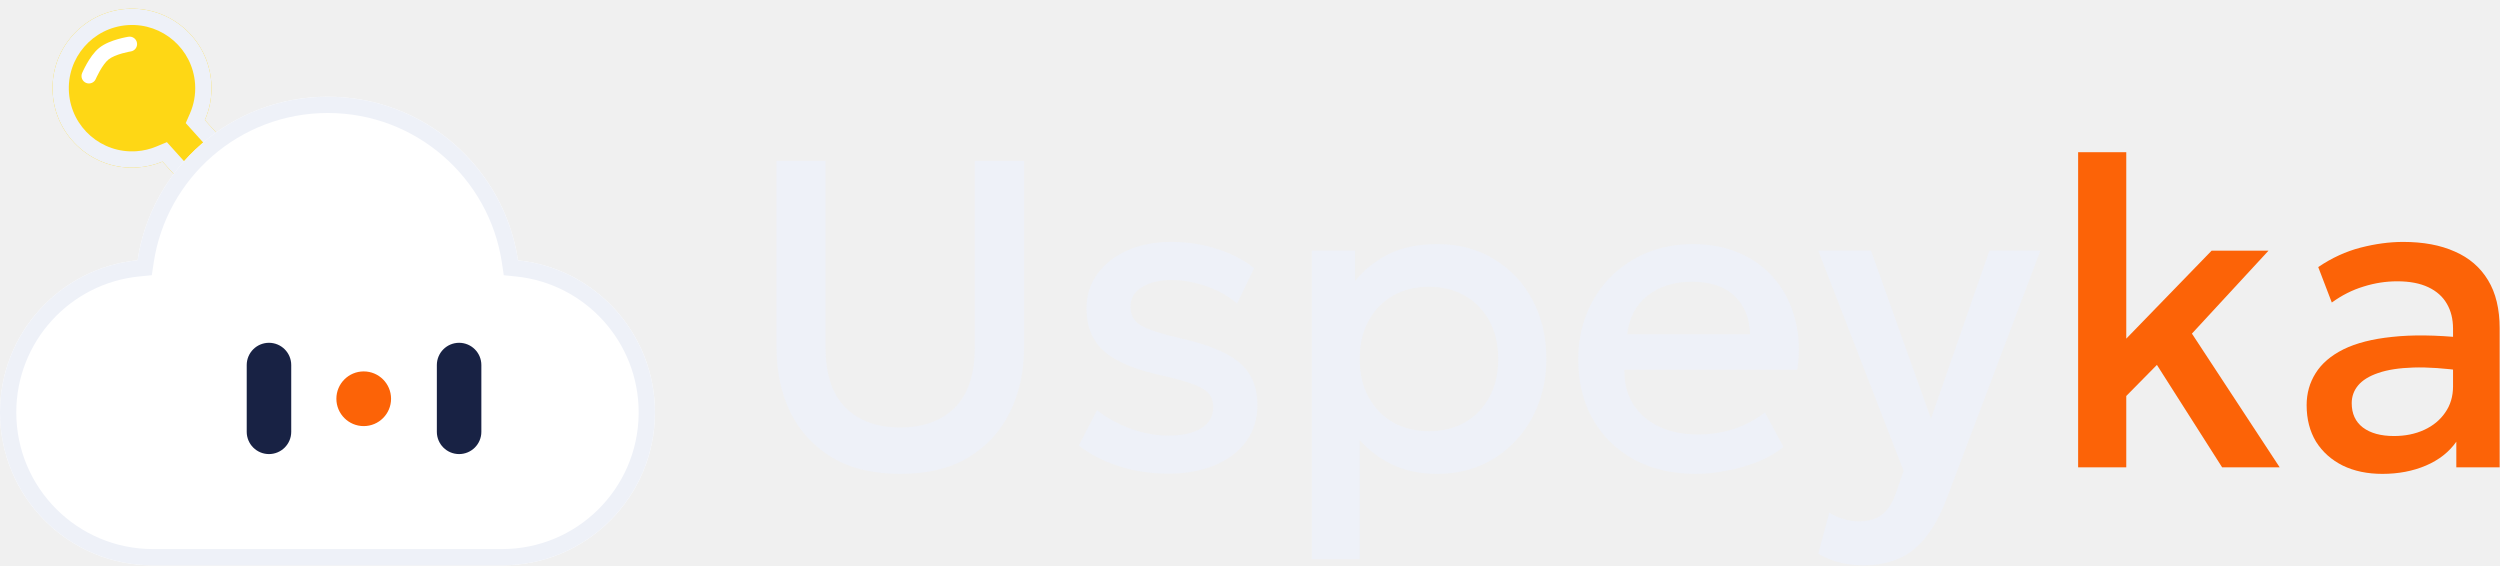
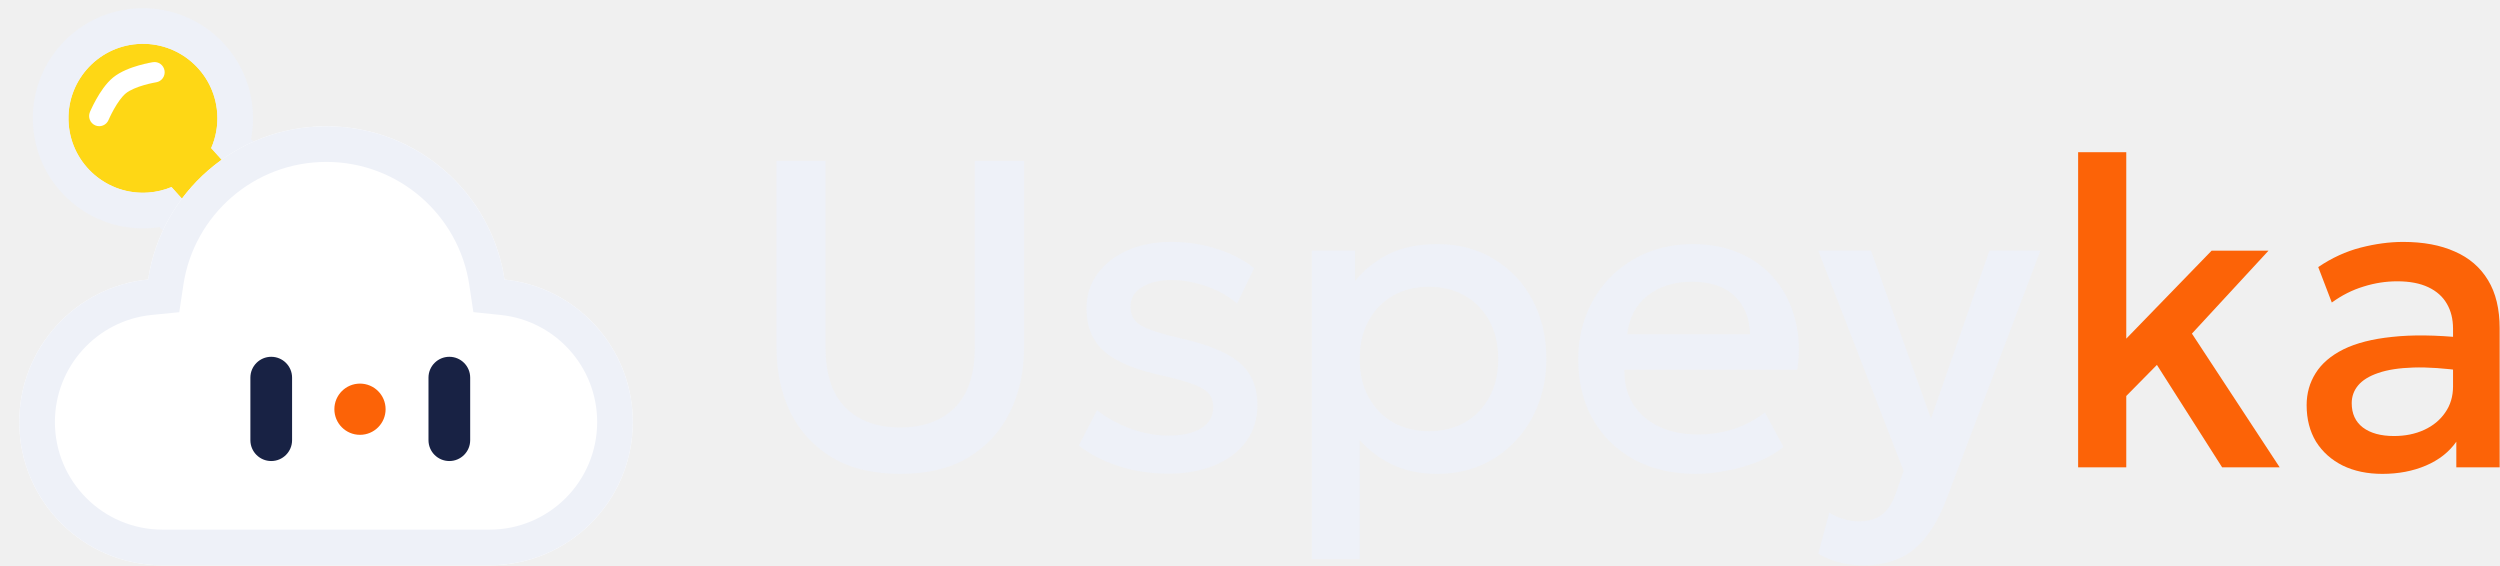
<svg xmlns="http://www.w3.org/2000/svg" width="2856" height="646" viewBox="0 0 2856 646" fill="none">
-   <path d="M144.197 10.172C194.213 6.519 237.721 44.104 241.373 94.12C242.486 109.363 239.768 124.001 234.037 137.091L298.742 208.962L248.384 254.297L185.649 184.613C176.888 188.25 167.404 190.567 157.425 191.296C107.409 194.949 63.901 157.363 60.249 107.347C56.596 57.331 94.181 13.824 144.197 10.172Z" fill="#FED715" />
-   <path d="M222.821 95.475C219.939 56.016 185.861 26.288 146.484 28.662L145.552 28.724C105.783 31.629 75.897 66.223 78.802 105.993C81.706 145.762 116.3 175.648 156.07 172.743L157.425 191.296C107.409 194.949 63.901 157.363 60.249 107.347C56.596 57.331 94.181 13.824 144.197 10.172C194.213 6.519 237.721 44.104 241.373 94.12C242.486 109.363 239.768 124.001 234.037 137.091L298.742 208.962L248.384 254.297L185.649 184.613C176.888 188.25 167.404 190.567 157.425 191.296L156.07 172.743C164.034 172.162 171.569 170.316 178.516 167.432L190.669 162.387L249.763 228.026L272.47 207.582L212.184 140.62L216.997 129.63C221.402 119.569 223.57 108.352 222.895 96.613L222.821 95.475Z" fill="#EEF1F8" />
-   <path d="M374.472 110.485C484.675 110.485 575.929 191.609 591.778 297.396C679.681 306.528 748.218 380.837 748.218 471.156C748.218 567.643 670 645.861 573.513 645.861H174.706C78.219 645.861 8.52467e-05 567.643 0 471.156C0 380.584 68.921 306.112 157.177 297.32C173.058 191.57 264.296 110.485 374.472 110.485Z" fill="white" />
-   <path d="M573.513 627.259V645.861H174.706V627.259H573.513ZM729.616 471.156C729.616 390.466 668.379 324.055 589.855 315.898L575.517 314.408L573.38 300.152C558.875 203.336 475.329 129.087 374.472 129.087C273.64 129.087 190.108 203.301 175.574 300.082L173.424 314.396L159.021 315.83C80.182 323.684 18.602 390.24 18.602 471.156C18.602 557.369 88.492 627.259 174.706 627.259V645.861C78.219 645.861 8.52467e-05 567.643 0 471.156C0 380.584 68.921 306.112 157.177 297.32C173.058 191.57 264.296 110.485 374.472 110.485C484.675 110.485 575.929 191.609 591.778 297.396C679.681 306.528 748.218 380.837 748.218 471.156C748.218 567.643 670 645.861 573.513 645.861V627.259C659.052 627.259 728.523 558.457 729.603 473.173L729.616 471.156Z" fill="#EEF1F8" />
-   <path d="M281.853 417.037C281.853 402.995 293.236 391.612 307.278 391.612V391.612C321.319 391.612 332.703 402.995 332.703 417.037V493.311C332.703 507.353 321.319 518.736 307.278 518.736V518.736C293.236 518.736 281.853 507.353 281.853 493.311V417.037Z" fill="#182244" />
-   <path d="M499.054 417.037C499.054 402.995 510.437 391.612 524.479 391.612V391.612C538.521 391.612 549.904 402.995 549.904 417.037V493.311C549.904 507.353 538.521 518.736 524.479 518.736V518.736C510.437 518.736 499.054 507.353 499.054 493.311V417.037Z" fill="#182244" />
-   <path d="M446.751 455.538C446.751 472.789 432.766 486.774 415.515 486.774C398.264 486.774 384.279 472.789 384.279 455.538C384.279 438.286 398.264 424.301 415.515 424.301C432.766 424.301 446.751 438.286 446.751 455.538Z" fill="#FC6307" />
+   <g transform="matrix(0.8143 0 0 0.8143 -113.17 -141.65)">
+     <path d="M331.885 235.702C389.424 231.5 439.474 274.738 443.676 332.277C444.957 349.812 441.83 366.651 435.237 381.71L509.673 464.39L451.742 516.544L379.571 436.379C369.492 440.563 358.582 443.229 347.102 444.068C289.563 448.27 239.512 405.032 235.31 347.493C231.108 289.955 274.347 239.904 331.885 235.702Z" fill="#FED715" />
+     <path d="M235.417 348.839C240.295 405.704 290.012 448.237 347.101 444.068C358.581 443.229 369.492 440.563 379.57 436.379L451.741 516.544L509.673 464.39L435.236 381.709C441.624 367.122 444.758 350.862 443.783 333.918L443.676 332.277C439.474 274.738 389.423 231.5 331.884 235.702C274.346 239.904 231.108 289.955 235.31 347.493L235.417 348.839ZM493.543 328.635C494.554 342.475 493.698 356.061 491.184 369.126L580.287 468.096L448.036 587.157L362.878 492.568C358.881 493.177 354.834 493.636 350.743 493.935C265.664 500.148 191.656 436.214 185.443 351.135C179.23 266.056 243.163 192.048 328.243 185.835C413.322 179.622 487.33 243.556 493.543 328.635Z" fill="#EEF1F8" />
+     <path d="M596.794 351.103C723.571 351.103 828.549 444.427 846.782 566.124C947.906 576.63 1026.75 662.115 1026.75 766.018C1026.75 877.017 936.769 967 825.77 967H366.982C255.983 967 166 877.017 166 766.018C166 661.825 245.287 576.152 346.817 566.037C365.087 444.382 470.047 351.103 596.794 351.103Z" fill="white" />
+     <path d="M976.752 766.019C976.752 687.997 917.529 623.743 841.615 615.856L803.075 611.853L797.334 573.533C782.714 475.95 698.451 401.103 596.794 401.103C495.161 401.103 410.912 475.914 396.263 573.463L390.485 611.935L351.773 615.791C275.554 623.384 216 687.777 216 766.019C216 849.403 283.597 917 366.981 917V967L365.682 966.996C255.714 966.299 166.701 877.286 166.004 767.318L166 766.019C166 661.825 245.287 576.152 346.817 566.037C365.087 444.382 470.047 351.103 596.794 351.103L598.278 351.106C724.39 351.832 828.621 444.902 846.782 566.124C947.906 576.629 1026.75 662.116 1026.75 766.019L1026.75 767.318C1026.05 877.719 936.335 966.999 825.771 966.999L825.77 967H366.981V917H825.771C909.155 917 976.752 849.403 976.752 766.019Z" fill="#EEF1F8" />
+     <path d="M490.244 703.76C490.244 687.606 503.339 674.511 519.492 674.511C535.646 674.511 548.741 687.606 548.741 703.76V791.507C548.741 807.66 535.646 820.755 519.492 820.755C503.339 820.755 490.244 807.66 490.244 791.507V703.76Z" fill="#182244" />
+     <path d="M740.112 703.76C740.112 687.606 753.207 674.511 769.361 674.511C785.515 674.511 798.61 687.606 798.61 703.76V791.507C798.61 807.66 785.515 820.755 769.361 820.755C753.207 820.755 740.112 807.66 740.112 791.507V703.76Z" fill="#182244" />
+     <path d="M679.944 748.051C679.944 767.897 663.855 783.986 644.009 783.986C624.164 783.986 608.075 767.897 608.075 748.051C608.075 728.206 624.164 712.117 644.009 712.117C663.855 712.117 679.944 728.206 679.944 748.051Z" fill="#FC6307" />
+     <path d="M353.655 261.168C361.399 259.969 368.643 265.324 369.833 273.129C371.023 280.932 365.711 288.23 357.968 289.431C357.962 289.432 357.954 289.434 357.944 289.436C357.905 289.442 357.836 289.453 357.74 289.469C357.547 289.501 357.24 289.554 356.832 289.626C356.014 289.772 354.793 289.998 353.264 290.313C350.192 290.945 345.938 291.918 341.235 293.27C331.324 296.119 321.366 300.118 315.506 304.909C309.806 309.569 303.785 318.289 298.814 327.132C296.452 331.332 294.534 335.18 293.211 337.972C292.552 339.362 292.048 340.476 291.714 341.226C291.548 341.6 291.425 341.883 291.348 342.062C291.309 342.151 291.282 342.215 291.266 342.251L291.253 342.278C288.196 349.547 279.872 352.944 272.657 349.864C265.442 346.783 262.071 338.393 265.128 331.122L278.157 336.684C265.127 331.121 265.128 331.119 265.129 331.117L265.131 331.112C265.132 331.109 265.134 331.105 265.136 331.1C265.139 331.092 265.144 331.081 265.149 331.069C265.159 331.044 265.173 331.011 265.19 330.972C265.223 330.894 265.269 330.788 265.327 330.655C265.442 330.388 265.605 330.013 265.814 329.541C266.232 328.6 266.836 327.269 267.605 325.645C269.14 322.407 271.362 317.946 274.124 313.034C279.4 303.65 287.569 290.924 297.63 282.699C308.184 274.072 322.847 268.819 333.453 265.771C339.009 264.174 343.988 263.035 347.584 262.295C349.388 261.923 350.861 261.649 351.902 261.464C352.424 261.371 352.839 261.301 353.135 261.252C353.282 261.227 353.4 261.208 353.487 261.194C353.53 261.187 353.567 261.182 353.594 261.178C353.608 261.176 353.62 261.173 353.63 261.171C353.635 261.17 353.639 261.17 353.643 261.17C353.645 261.169 353.649 261.17 353.65 261.17C353.655 261.191 353.738 261.717 355.7 274.584L353.655 261.168Z" fill="white" />
+   </g>
  <path d="M2721.6 541.361C2704.44 541.361 2689.35 538.195 2676.35 531.861C2663.35 525.361 2653.19 516.278 2645.85 504.611C2638.69 492.778 2635.1 478.861 2635.1 462.861C2635.1 449.361 2638.52 437.195 2645.35 426.361C2652.19 415.361 2662.77 406.278 2677.1 399.111C2691.6 391.945 2710.19 387.195 2732.85 384.861C2755.52 382.361 2782.77 382.695 2814.6 385.861L2815.6 423.861C2792.94 420.695 2773.44 419.361 2757.1 419.861C2740.77 420.361 2727.35 422.445 2716.85 426.111C2706.52 429.611 2698.85 434.361 2693.85 440.361C2689.02 446.195 2686.6 452.945 2686.6 460.611C2686.6 472.611 2690.85 481.861 2699.35 488.361C2708.02 494.861 2719.85 498.111 2734.85 498.111C2747.69 498.111 2759.19 495.778 2769.35 491.111C2779.52 486.445 2787.52 479.861 2793.35 471.361C2799.35 462.861 2802.35 452.861 2802.35 441.361V375.611C2802.35 364.611 2800.02 355.111 2795.35 347.111C2790.69 338.945 2783.6 332.611 2774.1 328.111C2764.6 323.611 2752.77 321.361 2738.6 321.361C2725.6 321.361 2712.77 323.361 2700.1 327.361C2687.44 331.195 2675.35 337.278 2663.85 345.611L2648.35 305.111C2663.85 294.611 2680.02 287.195 2696.85 282.861C2713.69 278.528 2729.85 276.361 2745.35 276.361C2768.35 276.361 2788.02 280.028 2804.35 287.361C2820.85 294.528 2833.52 305.445 2842.35 320.111C2851.19 334.611 2855.6 352.945 2855.6 375.111V533.861H2806.1V504.611C2797.77 516.445 2786.19 525.528 2771.35 531.861C2756.52 538.195 2739.94 541.361 2721.6 541.361Z" fill="#FC6307" />
  <path d="M2374.05 533.861V173.861H2429.05V386.861L2526.55 286.361H2591.55L2504.05 381.111L2604.3 533.861H2538.55L2464.05 416.861L2429.05 452.361V533.861H2374.05Z" fill="#FC6307" />
  <path d="M2129.18 645.861C2120.18 645.861 2111.35 644.861 2102.68 642.861C2094.02 640.861 2085.52 637.445 2077.18 632.611L2089.68 585.611C2094.85 588.945 2100.52 591.445 2106.68 593.111C2112.85 594.778 2118.35 595.611 2123.18 595.611C2134.85 595.611 2144.02 592.861 2150.68 587.361C2157.35 581.861 2162.6 573.361 2166.43 561.861L2174.68 537.861L2077.18 286.361H2137.43L2205.93 478.361L2272.68 286.361H2330.93L2223.93 569.611C2216.27 589.445 2207.68 604.861 2198.18 615.861C2188.68 627.028 2178.18 634.778 2166.68 639.111C2155.18 643.611 2142.68 645.861 2129.18 645.861Z" fill="#EEF1F8" />
  <path d="M1937.24 541.361C1910.58 541.361 1887.16 535.945 1866.99 525.111C1846.83 514.111 1831.08 498.778 1819.74 479.111C1808.58 459.445 1802.99 436.611 1802.99 410.611C1802.99 391.611 1806.24 374.111 1812.74 358.111C1819.24 341.945 1828.41 327.945 1840.24 316.111C1852.08 304.278 1865.91 295.111 1881.74 288.611C1897.74 282.111 1915.16 278.861 1933.99 278.861C1954.49 278.861 1972.74 282.528 1988.74 289.861C2004.74 297.028 2017.99 307.111 2028.49 320.111C2039.16 333.111 2046.66 348.361 2050.99 365.861C2055.49 383.195 2056.24 402.028 2053.24 422.361H1855.74C1855.41 437.195 1858.66 450.195 1865.49 461.361C1872.33 472.361 1882.08 480.945 1894.74 487.111C1907.58 493.278 1922.66 496.361 1939.99 496.361C1953.99 496.361 1967.49 494.278 1980.49 490.111C1993.66 485.778 2005.58 479.445 2016.24 471.111L2037.49 510.611C2029.49 517.111 2019.83 522.695 2008.49 527.361C1997.16 531.861 1985.33 535.278 1972.99 537.611C1960.66 540.111 1948.74 541.361 1937.24 541.361ZM1858.99 381.861H1999.24C1998.74 363.195 1992.74 348.528 1981.24 337.861C1969.91 327.195 1953.74 321.861 1932.74 321.861C1912.41 321.861 1895.49 327.195 1881.99 337.861C1868.66 348.528 1860.99 363.195 1858.99 381.861Z" fill="#EEF1F8" />
  <path d="M1498.56 638.861V286.361H1548.06V321.111C1557.89 308.611 1570.47 298.445 1585.81 290.611C1601.14 282.778 1620.06 278.861 1642.56 278.861C1666.72 278.861 1688.14 284.611 1706.81 296.111C1725.64 307.445 1740.31 323.028 1750.81 342.861C1761.31 362.528 1766.56 384.945 1766.56 410.111C1766.56 428.278 1763.56 445.361 1757.56 461.361C1751.56 477.195 1742.97 491.111 1731.81 503.111C1720.81 515.111 1707.64 524.528 1692.31 531.361C1677.14 538.028 1660.31 541.361 1641.81 541.361C1622.47 541.361 1605.47 537.861 1590.81 530.861C1576.14 523.861 1563.64 514.445 1553.31 502.611V638.861H1498.56ZM1632.56 492.611C1647.89 492.611 1661.47 489.278 1673.31 482.611C1685.31 475.778 1694.64 466.195 1701.31 453.861C1708.14 441.528 1711.56 426.945 1711.56 410.111C1711.56 393.278 1708.14 378.695 1701.31 366.361C1694.47 353.861 1685.06 344.278 1673.06 337.611C1661.22 330.945 1647.72 327.611 1632.56 327.611C1617.22 327.611 1603.56 330.945 1591.56 337.611C1579.72 344.278 1570.39 353.861 1563.56 366.361C1556.72 378.695 1553.31 393.278 1553.31 410.111C1553.31 426.945 1556.72 441.528 1563.56 453.861C1570.39 466.195 1579.72 475.778 1591.56 482.611C1603.56 489.278 1617.22 492.611 1632.56 492.611Z" fill="#EEF1F8" />
  <path d="M1334.99 541.111C1314.49 541.111 1295.32 538.195 1277.49 532.361C1259.65 526.528 1244.65 518.695 1232.49 508.861L1253.24 468.611C1264.74 477.611 1277.65 484.695 1291.99 489.861C1306.49 495.028 1320.74 497.611 1334.74 497.611C1350.9 497.611 1363.49 494.778 1372.49 489.111C1381.49 483.445 1385.99 475.528 1385.99 465.361C1385.99 455.695 1382.07 448.611 1374.24 444.111C1366.57 439.445 1351.9 434.611 1330.24 429.611C1299.07 423.111 1276.4 413.945 1262.24 402.111C1248.24 390.111 1241.24 373.528 1241.24 352.361C1241.24 337.528 1245.32 324.445 1253.49 313.111C1261.82 301.611 1273.24 292.611 1287.74 286.111C1302.24 279.611 1318.99 276.361 1337.99 276.361C1356.49 276.361 1373.9 279.028 1390.24 284.361C1406.57 289.528 1420.74 296.861 1432.74 306.361L1413.24 346.861C1407.07 341.361 1399.9 336.611 1391.74 332.611C1383.57 328.611 1374.9 325.528 1365.74 323.361C1356.74 321.028 1347.74 319.861 1338.74 319.861C1324.74 319.861 1313.32 322.611 1304.49 328.111C1295.82 333.445 1291.49 340.861 1291.49 350.361C1291.49 360.195 1295.65 367.445 1303.99 372.111C1312.32 376.778 1326.65 381.445 1346.99 386.111C1378.99 393.111 1401.9 402.445 1415.74 414.111C1429.57 425.778 1436.49 441.945 1436.49 462.611C1436.49 478.445 1432.24 492.278 1423.74 504.111C1415.24 515.778 1403.32 524.861 1387.99 531.361C1372.82 537.861 1355.15 541.111 1334.99 541.111Z" fill="#EEF1F8" />
  <path d="M1028.36 541.361C997.192 541.361 971.109 535.028 950.109 522.361C929.276 509.695 913.526 492.528 902.859 470.861C892.359 449.028 887.109 424.528 887.109 397.361V183.861H943.109V396.861C943.109 427.695 950.776 450.695 966.109 465.861C981.442 480.861 1002.19 488.361 1028.36 488.361C1054.53 488.361 1075.28 480.861 1090.61 465.861C1105.94 450.695 1113.61 427.695 1113.61 396.861V183.861H1169.86V397.361C1169.86 424.361 1164.53 448.778 1153.86 470.611C1143.36 492.278 1127.61 509.528 1106.61 522.361C1085.78 535.028 1059.69 541.361 1028.36 541.361Z" fill="#EEF1F8" />
-   <path d="M146.818 41.96C151.458 41.247 155.797 44.431 156.51 49.071C157.223 53.71 154.041 58.048 149.402 58.762C149.398 58.763 149.394 58.764 149.387 58.765C149.364 58.769 149.323 58.775 149.265 58.784C149.149 58.803 148.966 58.835 148.721 58.878C148.231 58.965 147.5 59.099 146.584 59.286C144.743 59.662 142.195 60.241 139.377 61.044C133.44 62.738 127.474 65.115 123.963 67.963C120.549 70.733 116.942 75.918 113.963 81.174C112.548 83.671 111.4 85.959 110.607 87.618C110.212 88.445 109.91 89.107 109.71 89.553C109.611 89.775 109.537 89.944 109.491 90.05C109.468 90.103 109.451 90.141 109.442 90.162L109.434 90.178C107.603 94.5 102.616 96.519 98.293 94.688C93.971 92.856 91.952 87.869 93.783 83.546L101.588 86.853C93.782 83.546 93.783 83.544 93.784 83.543L93.785 83.54C93.785 83.538 93.787 83.536 93.788 83.533C93.79 83.528 93.792 83.522 93.796 83.515C93.802 83.5 93.81 83.481 93.82 83.457C93.84 83.411 93.868 83.348 93.902 83.269C93.971 83.11 94.069 82.887 94.194 82.607C94.445 82.047 94.806 81.256 95.267 80.29C96.187 78.365 97.518 75.713 99.172 72.793C102.333 67.215 107.227 59.649 113.254 54.76C119.577 49.631 128.362 46.509 134.715 44.697C138.044 43.747 141.027 43.07 143.181 42.63C144.262 42.409 145.144 42.246 145.768 42.136C146.08 42.081 146.329 42.039 146.506 42.01C146.595 41.995 146.665 41.984 146.717 41.976C146.743 41.972 146.765 41.969 146.782 41.966C146.79 41.965 146.797 41.963 146.803 41.962C146.806 41.962 146.809 41.962 146.811 41.961C146.812 41.961 146.814 41.961 146.815 41.961C146.818 41.974 146.868 42.286 148.044 49.936L146.818 41.96Z" fill="white" />
</svg>
